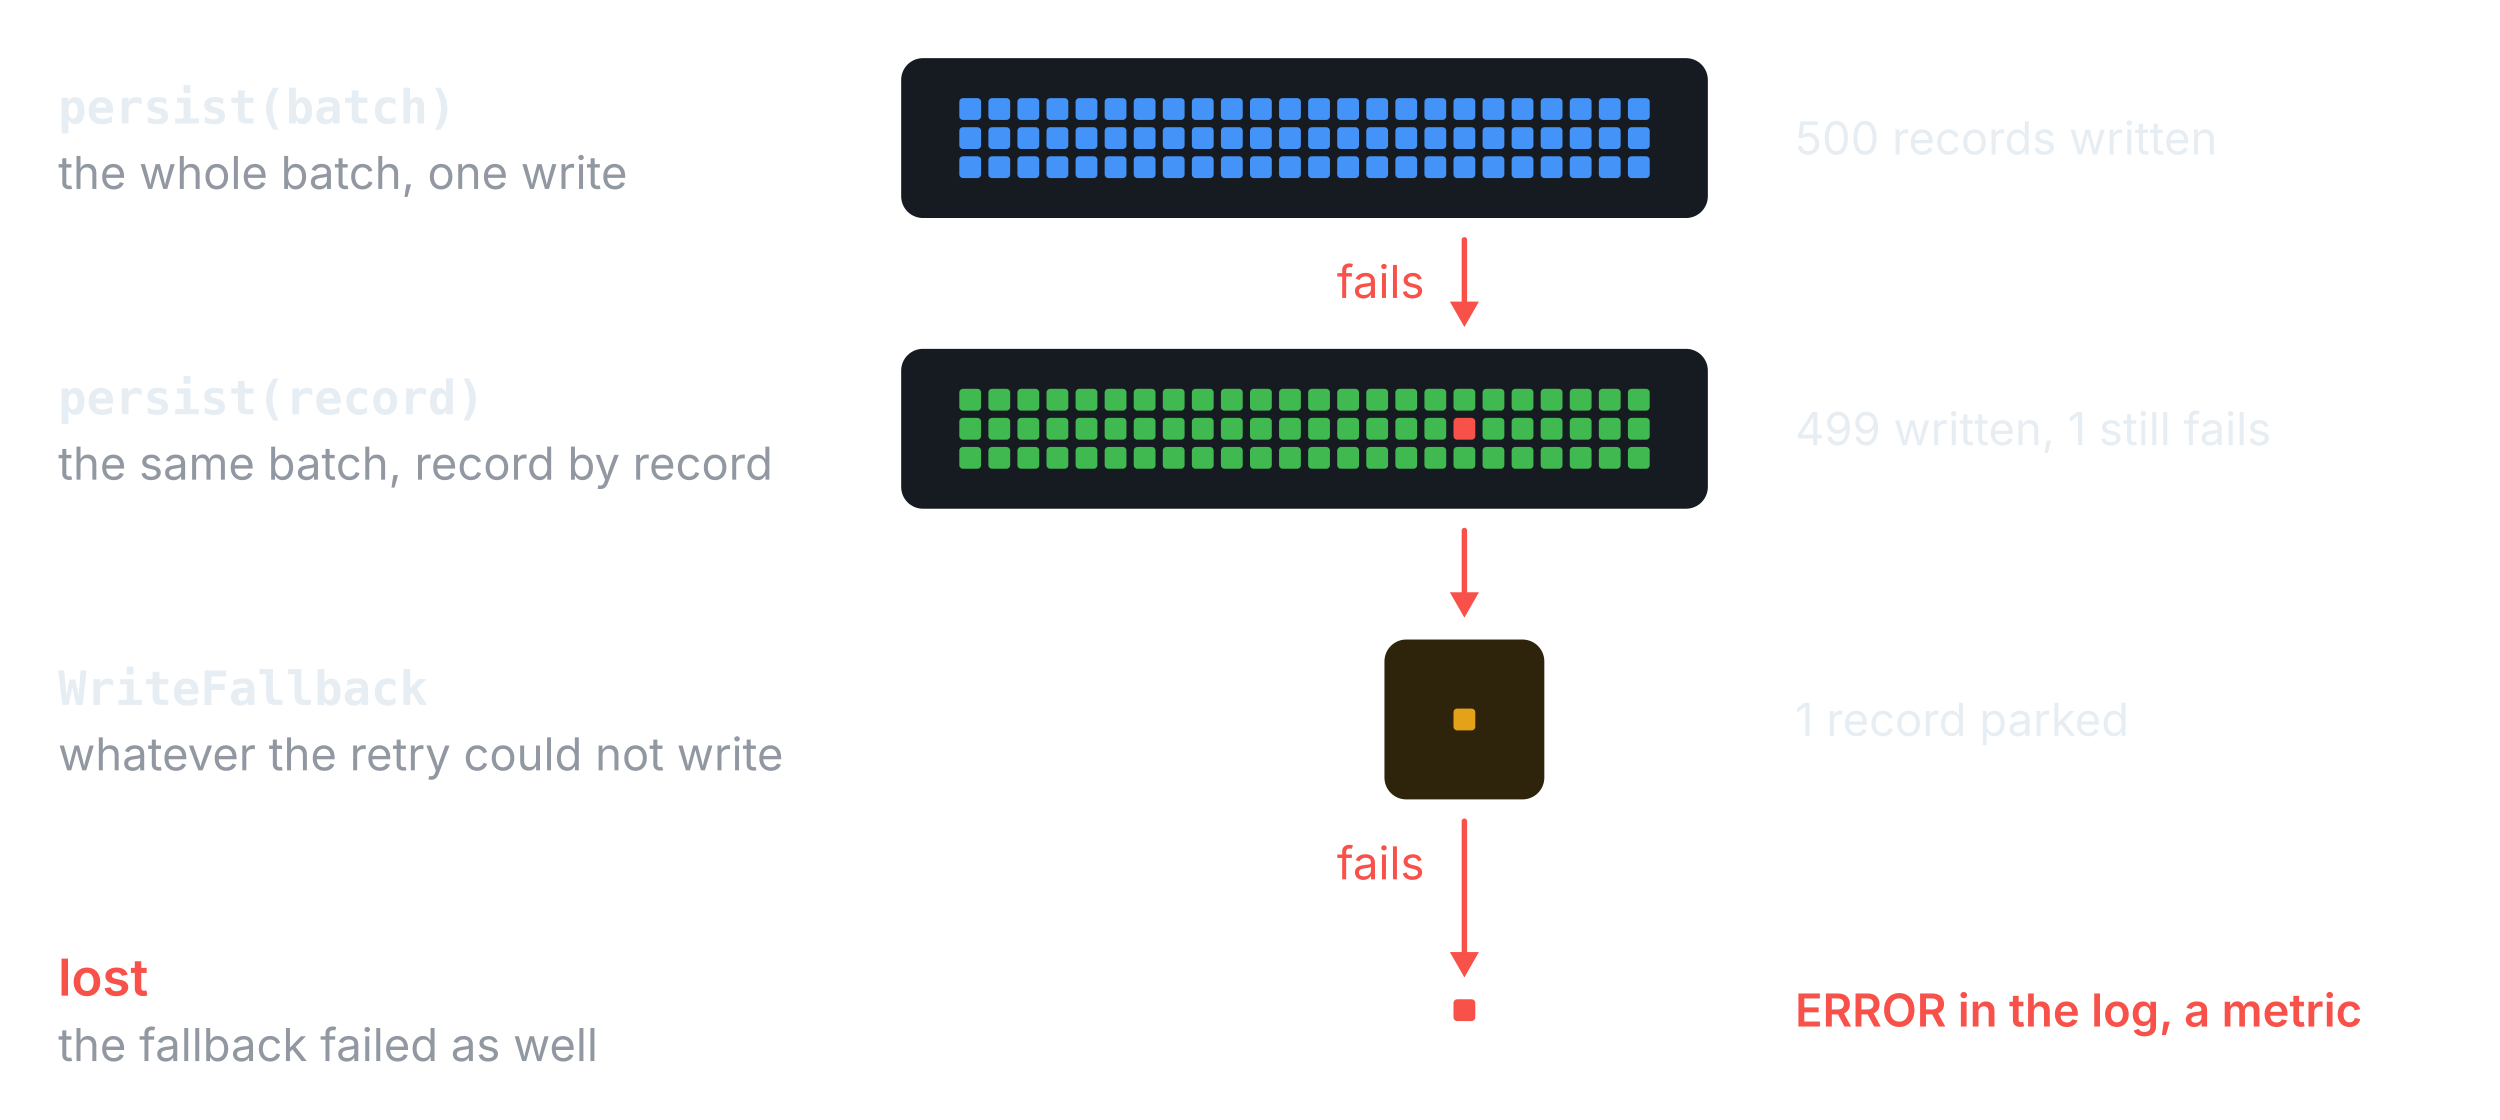
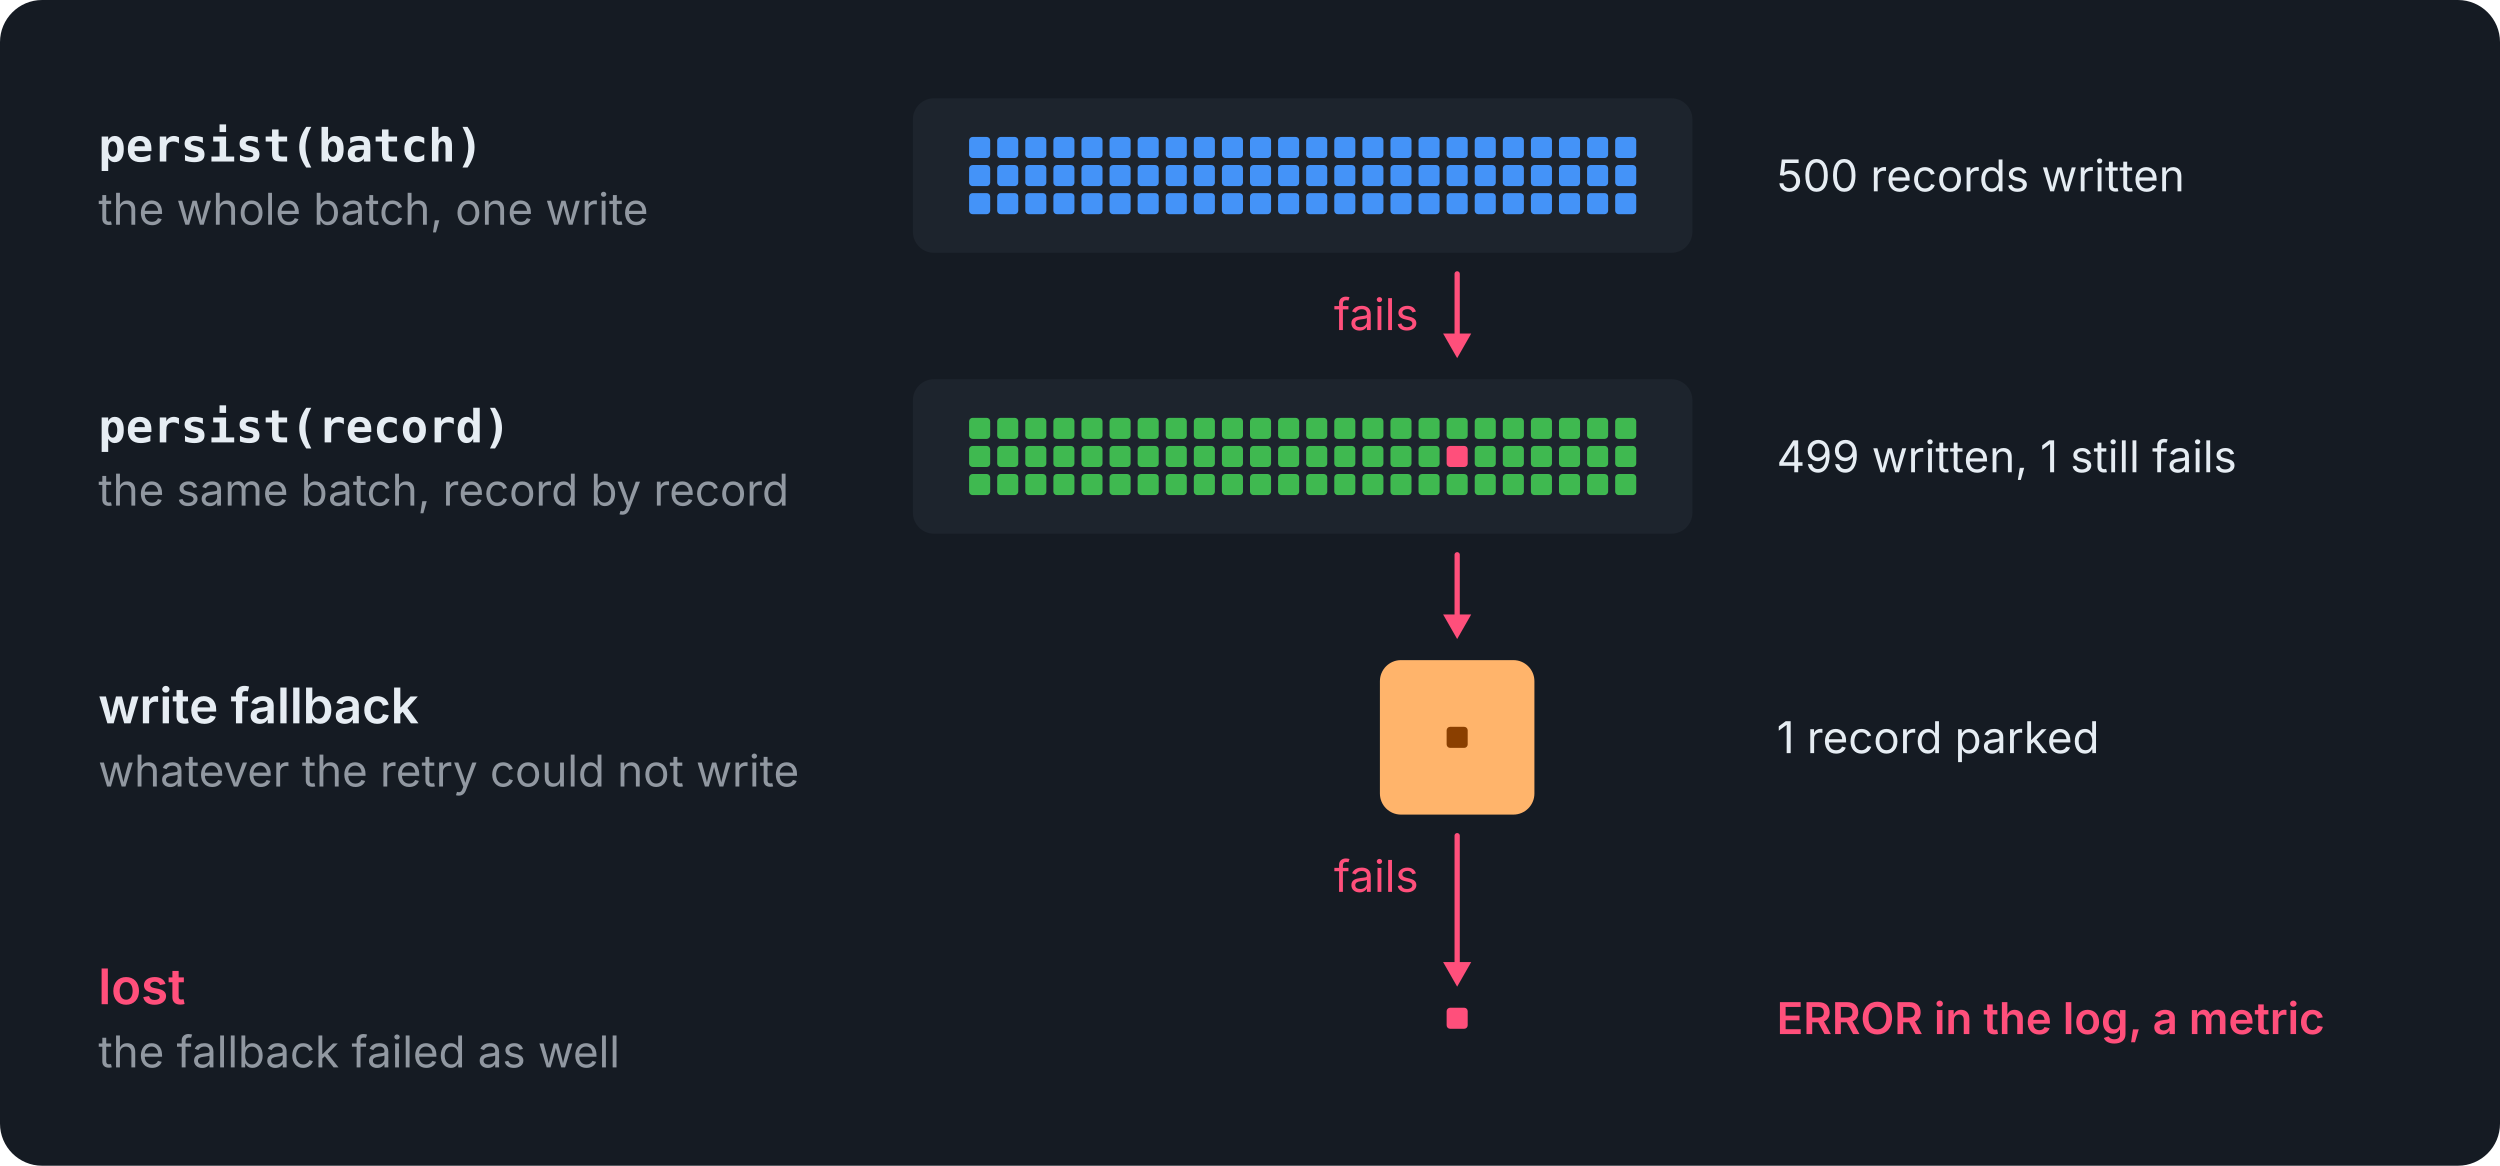
- <svg xmlns="http://www.w3.org/2000/svg" viewBox="0 0 688 308" width="688" height="308" role="img">
-   <text x="16.0" y="34.0" font-family="ui-monospace, SFMono-Regular, 'SF Mono', Menlo, Consolas, monospace" font-size="13" font-weight="600" fill="#E6EDF3" text-anchor="start">persist(batch)</text>
-   <text x="16.0" y="52.0" font-family="-apple-system, BlinkMacSystemFont, 'Segoe UI', Inter, Helvetica, Arial, sans-serif" font-size="12.5" font-weight="400" fill="#9198A1" text-anchor="start">the whole batch, one write</text>
-   <text x="494.0" y="42.5" font-family="-apple-system, BlinkMacSystemFont, 'Segoe UI', Inter, Helvetica, Arial, sans-serif" font-size="12.5" font-weight="400" fill="#E6EDF3" text-anchor="start">500 records written</text>
-   <text x="16.0" y="114.0" font-family="ui-monospace, SFMono-Regular, 'SF Mono', Menlo, Consolas, monospace" font-size="13" font-weight="600" fill="#E6EDF3" text-anchor="start">persist(record)</text>
-   <text x="16.0" y="132.0" font-family="-apple-system, BlinkMacSystemFont, 'Segoe UI', Inter, Helvetica, Arial, sans-serif" font-size="12.5" font-weight="400" fill="#9198A1" text-anchor="start">the same batch, record by record</text>
-   <text x="494.0" y="122.5" font-family="-apple-system, BlinkMacSystemFont, 'Segoe UI', Inter, Helvetica, Arial, sans-serif" font-size="12.5" font-weight="400" fill="#E6EDF3" text-anchor="start">499 written, 1 still fails</text>
-   <text x="16.0" y="194.0" font-family="ui-monospace, SFMono-Regular, 'SF Mono', Menlo, Consolas, monospace" font-size="13" font-weight="600" fill="#E6EDF3" text-anchor="start">WriteFallback</text>
-   <text x="16.0" y="212.0" font-family="-apple-system, BlinkMacSystemFont, 'Segoe UI', Inter, Helvetica, Arial, sans-serif" font-size="12.5" font-weight="400" fill="#9198A1" text-anchor="start">whatever the retry could not write</text>
-   <text x="494.0" y="202.5" font-family="-apple-system, BlinkMacSystemFont, 'Segoe UI', Inter, Helvetica, Arial, sans-serif" font-size="12.5" font-weight="400" fill="#E6EDF3" text-anchor="start">1 record parked</text>
-   <text x="16.0" y="274.0" font-family="-apple-system, BlinkMacSystemFont, 'Segoe UI', Inter, Helvetica, Arial, sans-serif" font-size="14" font-weight="600" fill="#F85149" text-anchor="start">lost</text>
-   <text x="16.0" y="292.0" font-family="-apple-system, BlinkMacSystemFont, 'Segoe UI', Inter, Helvetica, Arial, sans-serif" font-size="12.5" font-weight="400" fill="#9198A1" text-anchor="start">the fallback failed as well</text>
-   <text x="494.0" y="282.5" font-family="-apple-system, BlinkMacSystemFont, 'Segoe UI', Inter, Helvetica, Arial, sans-serif" font-size="12.5" font-weight="600" fill="#F85149" text-anchor="start">ERROR in the log, a metric</text>
-   <rect x="248.0" y="16.0" width="222.0" height="44.0" rx="6" fill="#161B22" />
-   <rect x="264.0" y="27.0" width="6.0" height="6.0" rx="1" fill="#4493F8" />
-   <rect x="264.0" y="35.0" width="6.0" height="6.0" rx="1" fill="#4493F8" />
-   <rect x="264.0" y="43.0" width="6.0" height="6.0" rx="1" fill="#4493F8" />
-   <rect x="272.0" y="27.0" width="6.0" height="6.0" rx="1" fill="#4493F8" />
-   <rect x="272.0" y="35.0" width="6.0" height="6.0" rx="1" fill="#4493F8" />
-   <rect x="272.0" y="43.0" width="6.0" height="6.0" rx="1" fill="#4493F8" />
-   <rect x="280.0" y="27.0" width="6.0" height="6.0" rx="1" fill="#4493F8" />
-   <rect x="280.0" y="35.0" width="6.0" height="6.0" rx="1" fill="#4493F8" />
-   <rect x="280.0" y="43.0" width="6.0" height="6.0" rx="1" fill="#4493F8" />
-   <rect x="288.0" y="27.0" width="6.0" height="6.0" rx="1" fill="#4493F8" />
-   <rect x="288.0" y="35.0" width="6.0" height="6.0" rx="1" fill="#4493F8" />
-   <rect x="288.0" y="43.0" width="6.0" height="6.0" rx="1" fill="#4493F8" />
-   <rect x="296.0" y="27.0" width="6.0" height="6.0" rx="1" fill="#4493F8" />
-   <rect x="296.0" y="35.0" width="6.0" height="6.0" rx="1" fill="#4493F8" />
-   <rect x="296.0" y="43.0" width="6.0" height="6.0" rx="1" fill="#4493F8" />
-   <rect x="304.0" y="27.0" width="6.0" height="6.0" rx="1" fill="#4493F8" />
-   <rect x="304.0" y="35.0" width="6.0" height="6.0" rx="1" fill="#4493F8" />
-   <rect x="304.0" y="43.0" width="6.0" height="6.0" rx="1" fill="#4493F8" />
-   <rect x="312.0" y="27.0" width="6.0" height="6.0" rx="1" fill="#4493F8" />
-   <rect x="312.0" y="35.0" width="6.0" height="6.0" rx="1" fill="#4493F8" />
-   <rect x="312.0" y="43.0" width="6.0" height="6.0" rx="1" fill="#4493F8" />
-   <rect x="320.0" y="27.0" width="6.0" height="6.0" rx="1" fill="#4493F8" />
-   <rect x="320.0" y="35.0" width="6.0" height="6.0" rx="1" fill="#4493F8" />
-   <rect x="320.0" y="43.0" width="6.0" height="6.0" rx="1" fill="#4493F8" />
-   <rect x="328.0" y="27.0" width="6.0" height="6.0" rx="1" fill="#4493F8" />
-   <rect x="328.0" y="35.0" width="6.0" height="6.0" rx="1" fill="#4493F8" />
-   <rect x="328.0" y="43.0" width="6.0" height="6.0" rx="1" fill="#4493F8" />
-   <rect x="336.0" y="27.0" width="6.0" height="6.0" rx="1" fill="#4493F8" />
-   <rect x="336.0" y="35.0" width="6.0" height="6.0" rx="1" fill="#4493F8" />
-   <rect x="336.0" y="43.0" width="6.0" height="6.0" rx="1" fill="#4493F8" />
-   <rect x="344.0" y="27.0" width="6.0" height="6.0" rx="1" fill="#4493F8" />
-   <rect x="344.0" y="35.0" width="6.0" height="6.0" rx="1" fill="#4493F8" />
-   <rect x="344.0" y="43.0" width="6.0" height="6.0" rx="1" fill="#4493F8" />
-   <rect x="352.0" y="27.0" width="6.0" height="6.0" rx="1" fill="#4493F8" />
-   <rect x="352.0" y="35.0" width="6.0" height="6.0" rx="1" fill="#4493F8" />
-   <rect x="352.0" y="43.0" width="6.0" height="6.0" rx="1" fill="#4493F8" />
-   <rect x="360.0" y="27.0" width="6.0" height="6.0" rx="1" fill="#4493F8" />
-   <rect x="360.0" y="35.0" width="6.0" height="6.0" rx="1" fill="#4493F8" />
-   <rect x="360.0" y="43.0" width="6.0" height="6.0" rx="1" fill="#4493F8" />
-   <rect x="368.0" y="27.0" width="6.0" height="6.0" rx="1" fill="#4493F8" />
-   <rect x="368.0" y="35.0" width="6.0" height="6.0" rx="1" fill="#4493F8" />
-   <rect x="368.0" y="43.0" width="6.0" height="6.0" rx="1" fill="#4493F8" />
-   <rect x="376.0" y="27.0" width="6.0" height="6.0" rx="1" fill="#4493F8" />
-   <rect x="376.0" y="35.0" width="6.0" height="6.0" rx="1" fill="#4493F8" />
-   <rect x="376.0" y="43.0" width="6.0" height="6.0" rx="1" fill="#4493F8" />
-   <rect x="384.0" y="27.0" width="6.0" height="6.0" rx="1" fill="#4493F8" />
-   <rect x="384.0" y="35.0" width="6.0" height="6.0" rx="1" fill="#4493F8" />
-   <rect x="384.0" y="43.0" width="6.0" height="6.0" rx="1" fill="#4493F8" />
-   <rect x="392.0" y="27.0" width="6.0" height="6.0" rx="1" fill="#4493F8" />
-   <rect x="392.0" y="35.0" width="6.0" height="6.0" rx="1" fill="#4493F8" />
-   <rect x="392.0" y="43.0" width="6.0" height="6.0" rx="1" fill="#4493F8" />
-   <rect x="400.0" y="27.0" width="6.0" height="6.0" rx="1" fill="#4493F8" />
-   <rect x="400.0" y="35.0" width="6.0" height="6.0" rx="1" fill="#4493F8" />
-   <rect x="400.0" y="43.0" width="6.0" height="6.0" rx="1" fill="#4493F8" />
-   <rect x="408.0" y="27.0" width="6.0" height="6.0" rx="1" fill="#4493F8" />
-   <rect x="408.0" y="35.0" width="6.0" height="6.0" rx="1" fill="#4493F8" />
-   <rect x="408.0" y="43.0" width="6.0" height="6.0" rx="1" fill="#4493F8" />
-   <rect x="416.0" y="27.0" width="6.0" height="6.0" rx="1" fill="#4493F8" />
-   <rect x="416.0" y="35.0" width="6.0" height="6.0" rx="1" fill="#4493F8" />
-   <rect x="416.0" y="43.0" width="6.0" height="6.0" rx="1" fill="#4493F8" />
-   <rect x="424.0" y="27.0" width="6.0" height="6.0" rx="1" fill="#4493F8" />
-   <rect x="424.0" y="35.0" width="6.0" height="6.0" rx="1" fill="#4493F8" />
-   <rect x="424.0" y="43.0" width="6.0" height="6.0" rx="1" fill="#4493F8" />
-   <rect x="432.0" y="27.0" width="6.0" height="6.0" rx="1" fill="#4493F8" />
-   <rect x="432.0" y="35.0" width="6.0" height="6.0" rx="1" fill="#4493F8" />
-   <rect x="432.0" y="43.0" width="6.0" height="6.0" rx="1" fill="#4493F8" />
-   <rect x="440.0" y="27.0" width="6.0" height="6.0" rx="1" fill="#4493F8" />
-   <rect x="440.0" y="35.0" width="6.0" height="6.0" rx="1" fill="#4493F8" />
-   <rect x="440.0" y="43.0" width="6.0" height="6.0" rx="1" fill="#4493F8" />
-   <rect x="448.0" y="27.0" width="6.0" height="6.0" rx="1" fill="#4493F8" />
-   <rect x="448.0" y="35.0" width="6.0" height="6.0" rx="1" fill="#4493F8" />
-   <rect x="448.0" y="43.0" width="6.0" height="6.0" rx="1" fill="#4493F8" />
-   <rect x="248.0" y="96.0" width="222.0" height="44.0" rx="6" fill="#161B22" />
-   <rect x="264.0" y="107.0" width="6.0" height="6.0" rx="1" fill="#3FB950" />
-   <rect x="264.0" y="115.0" width="6.0" height="6.0" rx="1" fill="#3FB950" />
-   <rect x="264.0" y="123.0" width="6.0" height="6.0" rx="1" fill="#3FB950" />
-   <rect x="272.0" y="107.0" width="6.0" height="6.0" rx="1" fill="#3FB950" />
-   <rect x="272.0" y="115.0" width="6.0" height="6.0" rx="1" fill="#3FB950" />
-   <rect x="272.0" y="123.0" width="6.0" height="6.0" rx="1" fill="#3FB950" />
-   <rect x="280.0" y="107.0" width="6.0" height="6.0" rx="1" fill="#3FB950" />
-   <rect x="280.0" y="115.0" width="6.0" height="6.0" rx="1" fill="#3FB950" />
-   <rect x="280.0" y="123.0" width="6.0" height="6.0" rx="1" fill="#3FB950" />
-   <rect x="288.0" y="107.0" width="6.0" height="6.0" rx="1" fill="#3FB950" />
-   <rect x="288.0" y="115.0" width="6.0" height="6.0" rx="1" fill="#3FB950" />
-   <rect x="288.0" y="123.0" width="6.0" height="6.0" rx="1" fill="#3FB950" />
-   <rect x="296.0" y="107.0" width="6.0" height="6.0" rx="1" fill="#3FB950" />
-   <rect x="296.0" y="115.0" width="6.0" height="6.0" rx="1" fill="#3FB950" />
-   <rect x="296.0" y="123.0" width="6.0" height="6.0" rx="1" fill="#3FB950" />
-   <rect x="304.0" y="107.0" width="6.0" height="6.0" rx="1" fill="#3FB950" />
-   <rect x="304.0" y="115.0" width="6.0" height="6.0" rx="1" fill="#3FB950" />
-   <rect x="304.0" y="123.0" width="6.0" height="6.0" rx="1" fill="#3FB950" />
-   <rect x="312.0" y="107.0" width="6.0" height="6.0" rx="1" fill="#3FB950" />
-   <rect x="312.0" y="115.0" width="6.0" height="6.0" rx="1" fill="#3FB950" />
-   <rect x="312.0" y="123.0" width="6.0" height="6.0" rx="1" fill="#3FB950" />
-   <rect x="320.0" y="107.0" width="6.0" height="6.0" rx="1" fill="#3FB950" />
-   <rect x="320.0" y="115.0" width="6.0" height="6.0" rx="1" fill="#3FB950" />
-   <rect x="320.0" y="123.0" width="6.0" height="6.0" rx="1" fill="#3FB950" />
-   <rect x="328.0" y="107.0" width="6.0" height="6.0" rx="1" fill="#3FB950" />
-   <rect x="328.0" y="115.0" width="6.0" height="6.0" rx="1" fill="#3FB950" />
-   <rect x="328.0" y="123.0" width="6.0" height="6.0" rx="1" fill="#3FB950" />
-   <rect x="336.0" y="107.0" width="6.0" height="6.0" rx="1" fill="#3FB950" />
-   <rect x="336.0" y="115.0" width="6.0" height="6.0" rx="1" fill="#3FB950" />
-   <rect x="336.0" y="123.0" width="6.0" height="6.0" rx="1" fill="#3FB950" />
-   <rect x="344.0" y="107.0" width="6.0" height="6.0" rx="1" fill="#3FB950" />
-   <rect x="344.0" y="115.0" width="6.0" height="6.0" rx="1" fill="#3FB950" />
-   <rect x="344.0" y="123.0" width="6.0" height="6.0" rx="1" fill="#3FB950" />
-   <rect x="352.0" y="107.0" width="6.0" height="6.0" rx="1" fill="#3FB950" />
-   <rect x="352.0" y="115.0" width="6.0" height="6.0" rx="1" fill="#3FB950" />
-   <rect x="352.0" y="123.0" width="6.0" height="6.0" rx="1" fill="#3FB950" />
-   <rect x="360.0" y="107.0" width="6.0" height="6.0" rx="1" fill="#3FB950" />
-   <rect x="360.0" y="115.0" width="6.0" height="6.0" rx="1" fill="#3FB950" />
-   <rect x="360.0" y="123.0" width="6.0" height="6.0" rx="1" fill="#3FB950" />
-   <rect x="368.0" y="107.0" width="6.0" height="6.0" rx="1" fill="#3FB950" />
-   <rect x="368.0" y="115.0" width="6.0" height="6.0" rx="1" fill="#3FB950" />
-   <rect x="368.0" y="123.0" width="6.0" height="6.0" rx="1" fill="#3FB950" />
-   <rect x="376.0" y="107.0" width="6.0" height="6.0" rx="1" fill="#3FB950" />
-   <rect x="376.0" y="115.0" width="6.0" height="6.0" rx="1" fill="#3FB950" />
-   <rect x="376.0" y="123.0" width="6.0" height="6.0" rx="1" fill="#3FB950" />
-   <rect x="384.0" y="107.0" width="6.0" height="6.0" rx="1" fill="#3FB950" />
-   <rect x="384.0" y="115.0" width="6.0" height="6.0" rx="1" fill="#3FB950" />
-   <rect x="384.0" y="123.0" width="6.0" height="6.0" rx="1" fill="#3FB950" />
-   <rect x="392.0" y="107.0" width="6.0" height="6.0" rx="1" fill="#3FB950" />
-   <rect x="392.0" y="115.0" width="6.0" height="6.0" rx="1" fill="#3FB950" />
-   <rect x="392.0" y="123.0" width="6.0" height="6.0" rx="1" fill="#3FB950" />
-   <rect x="400.0" y="107.0" width="6.0" height="6.0" rx="1" fill="#3FB950" />
-   <rect x="400.0" y="115.0" width="6.0" height="6.0" rx="1" fill="#F85149" />
-   <rect x="400.0" y="123.0" width="6.0" height="6.0" rx="1" fill="#3FB950" />
-   <rect x="408.0" y="107.0" width="6.0" height="6.0" rx="1" fill="#3FB950" />
-   <rect x="408.0" y="115.0" width="6.0" height="6.0" rx="1" fill="#3FB950" />
-   <rect x="408.0" y="123.0" width="6.0" height="6.0" rx="1" fill="#3FB950" />
-   <rect x="416.0" y="107.0" width="6.0" height="6.0" rx="1" fill="#3FB950" />
-   <rect x="416.0" y="115.0" width="6.0" height="6.0" rx="1" fill="#3FB950" />
-   <rect x="416.0" y="123.0" width="6.0" height="6.0" rx="1" fill="#3FB950" />
-   <rect x="424.0" y="107.0" width="6.0" height="6.0" rx="1" fill="#3FB950" />
-   <rect x="424.0" y="115.0" width="6.0" height="6.0" rx="1" fill="#3FB950" />
-   <rect x="424.0" y="123.0" width="6.0" height="6.0" rx="1" fill="#3FB950" />
-   <rect x="432.0" y="107.0" width="6.0" height="6.0" rx="1" fill="#3FB950" />
-   <rect x="432.0" y="115.0" width="6.0" height="6.0" rx="1" fill="#3FB950" />
-   <rect x="432.0" y="123.0" width="6.0" height="6.0" rx="1" fill="#3FB950" />
-   <rect x="440.0" y="107.0" width="6.0" height="6.0" rx="1" fill="#3FB950" />
-   <rect x="440.0" y="115.0" width="6.0" height="6.0" rx="1" fill="#3FB950" />
-   <rect x="440.0" y="123.0" width="6.0" height="6.0" rx="1" fill="#3FB950" />
-   <rect x="448.0" y="107.0" width="6.0" height="6.0" rx="1" fill="#3FB950" />
-   <rect x="448.0" y="115.0" width="6.0" height="6.0" rx="1" fill="#3FB950" />
-   <rect x="448.0" y="123.0" width="6.0" height="6.0" rx="1" fill="#3FB950" />
-   <rect x="381.0" y="176.0" width="44.0" height="44.0" rx="6" fill="#2E230B" />
-   <rect x="400.0" y="195.0" width="6.0" height="6.0" rx="1" fill="#E3A21A" />
-   <rect x="400.0" y="275.0" width="6.0" height="6.0" rx="1" fill="#F85149" />
-   <path d="M403.0,66 L403.0,84" stroke="#F85149" stroke-width="1.5" fill="none" stroke-linecap="round" stroke-linejoin="round" />
-   <path d="M399.0,83 L403.0,90 L407.0,83 Z" fill="#F85149" />
-   <path d="M403.0,146 L403.0,164" stroke="#F85149" stroke-width="1.5" fill="none" stroke-linecap="round" stroke-linejoin="round" />
-   <path d="M399.0,163 L403.0,170 L407.0,163 Z" fill="#F85149" />
-   <path d="M403.0,226 L403.0,263.0" stroke="#F85149" stroke-width="1.5" fill="none" stroke-linecap="round" stroke-linejoin="round" />
-   <path d="M399.0,262.0 L403.0,269.0 L407.0,262.0 Z" fill="#F85149" />
-   <text x="392.0" y="82.0" font-family="-apple-system, BlinkMacSystemFont, 'Segoe UI', Inter, Helvetica, Arial, sans-serif" font-size="12.5" font-weight="400" fill="#F85149" text-anchor="end">fails</text>
-   <text x="392.0" y="242.0" font-family="-apple-system, BlinkMacSystemFont, 'Segoe UI', Inter, Helvetica, Arial, sans-serif" font-size="12.5" font-weight="400" fill="#F85149" text-anchor="end">fails</text>
+ <svg xmlns="http://www.w3.org/2000/svg" viewBox="0 0 712 332" width="712" height="332" role="img">
+   <rect width="712" height="332" rx="12" fill="#151B23" />
+   <g transform="translate(12,12)">
+     <text x="16.0" y="34.0" font-family="ui-monospace, SFMono-Regular, 'SF Mono', Menlo, Consolas, monospace" font-size="13" font-weight="600" fill="#E6EDF3" text-anchor="start">persist(batch)</text>
+     <text x="16.0" y="52.0" font-family="-apple-system, BlinkMacSystemFont, 'Segoe UI', Inter, Helvetica, Arial, sans-serif" font-size="12.5" font-weight="400" fill="#9198A1" text-anchor="start">the whole batch, one write</text>
+     <text x="494.0" y="42.5" font-family="-apple-system, BlinkMacSystemFont, 'Segoe UI', Inter, Helvetica, Arial, sans-serif" font-size="12.5" font-weight="400" fill="#E6EDF3" text-anchor="start">500 records written</text>
+     <text x="16.0" y="114.0" font-family="ui-monospace, SFMono-Regular, 'SF Mono', Menlo, Consolas, monospace" font-size="13" font-weight="600" fill="#E6EDF3" text-anchor="start">persist(record)</text>
+     <text x="16.0" y="132.0" font-family="-apple-system, BlinkMacSystemFont, 'Segoe UI', Inter, Helvetica, Arial, sans-serif" font-size="12.5" font-weight="400" fill="#9198A1" text-anchor="start">the same batch, record by record</text>
+     <text x="494.0" y="122.5" font-family="-apple-system, BlinkMacSystemFont, 'Segoe UI', Inter, Helvetica, Arial, sans-serif" font-size="12.5" font-weight="400" fill="#E6EDF3" text-anchor="start">499 written, 1 still fails</text>
+     <text x="16.0" y="194.0" font-family="-apple-system, BlinkMacSystemFont, 'Segoe UI', Inter, Helvetica, Arial, sans-serif" font-size="14" font-weight="600" fill="#E6EDF3" text-anchor="start">write fallback</text>
+     <text x="16.0" y="212.0" font-family="-apple-system, BlinkMacSystemFont, 'Segoe UI', Inter, Helvetica, Arial, sans-serif" font-size="12.5" font-weight="400" fill="#9198A1" text-anchor="start">whatever the retry could not write</text>
+     <text x="494.0" y="202.5" font-family="-apple-system, BlinkMacSystemFont, 'Segoe UI', Inter, Helvetica, Arial, sans-serif" font-size="12.5" font-weight="400" fill="#E6EDF3" text-anchor="start">1 record parked</text>
+     <text x="16.0" y="274.0" font-family="-apple-system, BlinkMacSystemFont, 'Segoe UI', Inter, Helvetica, Arial, sans-serif" font-size="14" font-weight="600" fill="#FF4F7B" text-anchor="start">lost</text>
+     <text x="16.0" y="292.0" font-family="-apple-system, BlinkMacSystemFont, 'Segoe UI', Inter, Helvetica, Arial, sans-serif" font-size="12.5" font-weight="400" fill="#9198A1" text-anchor="start">the fallback failed as well</text>
+     <text x="494.0" y="282.5" font-family="-apple-system, BlinkMacSystemFont, 'Segoe UI', Inter, Helvetica, Arial, sans-serif" font-size="12.5" font-weight="600" fill="#FF4F7B" text-anchor="start">ERROR in the log, a metric</text>
+     <rect x="248.0" y="16.0" width="222.0" height="44.0" rx="6" fill="#1D242D" />
+     <rect x="264.0" y="27.0" width="6.0" height="6.0" rx="1" fill="#4493F8" />
+     <rect x="264.0" y="35.0" width="6.0" height="6.0" rx="1" fill="#4493F8" />
+     <rect x="264.0" y="43.0" width="6.0" height="6.0" rx="1" fill="#4493F8" />
+     <rect x="272.0" y="27.0" width="6.0" height="6.0" rx="1" fill="#4493F8" />
+     <rect x="272.0" y="35.0" width="6.0" height="6.0" rx="1" fill="#4493F8" />
+     <rect x="272.0" y="43.0" width="6.0" height="6.0" rx="1" fill="#4493F8" />
+     <rect x="280.0" y="27.0" width="6.0" height="6.0" rx="1" fill="#4493F8" />
+     <rect x="280.0" y="35.0" width="6.0" height="6.0" rx="1" fill="#4493F8" />
+     <rect x="280.0" y="43.0" width="6.0" height="6.0" rx="1" fill="#4493F8" />
+     <rect x="288.0" y="27.0" width="6.0" height="6.0" rx="1" fill="#4493F8" />
+     <rect x="288.0" y="35.0" width="6.0" height="6.0" rx="1" fill="#4493F8" />
+     <rect x="288.0" y="43.0" width="6.0" height="6.0" rx="1" fill="#4493F8" />
+     <rect x="296.0" y="27.0" width="6.0" height="6.0" rx="1" fill="#4493F8" />
+     <rect x="296.0" y="35.0" width="6.0" height="6.0" rx="1" fill="#4493F8" />
+     <rect x="296.0" y="43.0" width="6.0" height="6.0" rx="1" fill="#4493F8" />
+     <rect x="304.0" y="27.0" width="6.0" height="6.0" rx="1" fill="#4493F8" />
+     <rect x="304.0" y="35.0" width="6.0" height="6.0" rx="1" fill="#4493F8" />
+     <rect x="304.0" y="43.0" width="6.0" height="6.0" rx="1" fill="#4493F8" />
+     <rect x="312.0" y="27.0" width="6.0" height="6.0" rx="1" fill="#4493F8" />
+     <rect x="312.0" y="35.0" width="6.0" height="6.0" rx="1" fill="#4493F8" />
+     <rect x="312.0" y="43.0" width="6.0" height="6.0" rx="1" fill="#4493F8" />
+     <rect x="320.0" y="27.0" width="6.0" height="6.0" rx="1" fill="#4493F8" />
+     <rect x="320.0" y="35.0" width="6.0" height="6.0" rx="1" fill="#4493F8" />
+     <rect x="320.0" y="43.0" width="6.0" height="6.0" rx="1" fill="#4493F8" />
+     <rect x="328.0" y="27.0" width="6.0" height="6.0" rx="1" fill="#4493F8" />
+     <rect x="328.0" y="35.0" width="6.0" height="6.0" rx="1" fill="#4493F8" />
+     <rect x="328.0" y="43.0" width="6.0" height="6.0" rx="1" fill="#4493F8" />
+     <rect x="336.0" y="27.0" width="6.0" height="6.0" rx="1" fill="#4493F8" />
+     <rect x="336.0" y="35.0" width="6.0" height="6.0" rx="1" fill="#4493F8" />
+     <rect x="336.0" y="43.0" width="6.0" height="6.0" rx="1" fill="#4493F8" />
+     <rect x="344.0" y="27.0" width="6.0" height="6.0" rx="1" fill="#4493F8" />
+     <rect x="344.0" y="35.0" width="6.0" height="6.0" rx="1" fill="#4493F8" />
+     <rect x="344.0" y="43.0" width="6.0" height="6.0" rx="1" fill="#4493F8" />
+     <rect x="352.0" y="27.0" width="6.0" height="6.0" rx="1" fill="#4493F8" />
+     <rect x="352.0" y="35.0" width="6.0" height="6.0" rx="1" fill="#4493F8" />
+     <rect x="352.0" y="43.0" width="6.0" height="6.0" rx="1" fill="#4493F8" />
+     <rect x="360.0" y="27.0" width="6.0" height="6.0" rx="1" fill="#4493F8" />
+     <rect x="360.0" y="35.0" width="6.0" height="6.0" rx="1" fill="#4493F8" />
+     <rect x="360.0" y="43.0" width="6.0" height="6.0" rx="1" fill="#4493F8" />
+     <rect x="368.0" y="27.0" width="6.0" height="6.0" rx="1" fill="#4493F8" />
+     <rect x="368.0" y="35.0" width="6.0" height="6.0" rx="1" fill="#4493F8" />
+     <rect x="368.0" y="43.0" width="6.0" height="6.0" rx="1" fill="#4493F8" />
+     <rect x="376.0" y="27.0" width="6.0" height="6.0" rx="1" fill="#4493F8" />
+     <rect x="376.0" y="35.0" width="6.0" height="6.0" rx="1" fill="#4493F8" />
+     <rect x="376.0" y="43.0" width="6.0" height="6.0" rx="1" fill="#4493F8" />
+     <rect x="384.0" y="27.0" width="6.0" height="6.0" rx="1" fill="#4493F8" />
+     <rect x="384.0" y="35.0" width="6.0" height="6.0" rx="1" fill="#4493F8" />
+     <rect x="384.0" y="43.0" width="6.0" height="6.0" rx="1" fill="#4493F8" />
+     <rect x="392.0" y="27.0" width="6.0" height="6.0" rx="1" fill="#4493F8" />
+     <rect x="392.0" y="35.0" width="6.0" height="6.0" rx="1" fill="#4493F8" />
+     <rect x="392.0" y="43.0" width="6.0" height="6.0" rx="1" fill="#4493F8" />
+     <rect x="400.0" y="27.0" width="6.0" height="6.0" rx="1" fill="#4493F8" />
+     <rect x="400.0" y="35.0" width="6.0" height="6.0" rx="1" fill="#4493F8" />
+     <rect x="400.0" y="43.0" width="6.0" height="6.0" rx="1" fill="#4493F8" />
+     <rect x="408.0" y="27.0" width="6.0" height="6.0" rx="1" fill="#4493F8" />
+     <rect x="408.0" y="35.0" width="6.0" height="6.0" rx="1" fill="#4493F8" />
+     <rect x="408.0" y="43.0" width="6.0" height="6.0" rx="1" fill="#4493F8" />
+     <rect x="416.0" y="27.0" width="6.0" height="6.0" rx="1" fill="#4493F8" />
+     <rect x="416.0" y="35.0" width="6.0" height="6.0" rx="1" fill="#4493F8" />
+     <rect x="416.0" y="43.0" width="6.0" height="6.0" rx="1" fill="#4493F8" />
+     <rect x="424.0" y="27.0" width="6.0" height="6.0" rx="1" fill="#4493F8" />
+     <rect x="424.0" y="35.0" width="6.0" height="6.0" rx="1" fill="#4493F8" />
+     <rect x="424.0" y="43.0" width="6.0" height="6.0" rx="1" fill="#4493F8" />
+     <rect x="432.0" y="27.0" width="6.0" height="6.0" rx="1" fill="#4493F8" />
+     <rect x="432.0" y="35.0" width="6.0" height="6.0" rx="1" fill="#4493F8" />
+     <rect x="432.0" y="43.0" width="6.0" height="6.0" rx="1" fill="#4493F8" />
+     <rect x="440.0" y="27.0" width="6.0" height="6.0" rx="1" fill="#4493F8" />
+     <rect x="440.0" y="35.0" width="6.0" height="6.0" rx="1" fill="#4493F8" />
+     <rect x="440.0" y="43.0" width="6.0" height="6.0" rx="1" fill="#4493F8" />
+     <rect x="448.0" y="27.0" width="6.0" height="6.0" rx="1" fill="#4493F8" />
+     <rect x="448.0" y="35.0" width="6.0" height="6.0" rx="1" fill="#4493F8" />
+     <rect x="448.0" y="43.0" width="6.0" height="6.0" rx="1" fill="#4493F8" />
+     <rect x="248.0" y="96.0" width="222.0" height="44.0" rx="6" fill="#1D242D" />
+     <rect x="264.0" y="107.0" width="6.0" height="6.0" rx="1" fill="#3FB950" />
+     <rect x="264.0" y="115.0" width="6.0" height="6.0" rx="1" fill="#3FB950" />
+     <rect x="264.0" y="123.0" width="6.0" height="6.0" rx="1" fill="#3FB950" />
+     <rect x="272.0" y="107.0" width="6.0" height="6.0" rx="1" fill="#3FB950" />
+     <rect x="272.0" y="115.0" width="6.0" height="6.0" rx="1" fill="#3FB950" />
+     <rect x="272.0" y="123.0" width="6.0" height="6.0" rx="1" fill="#3FB950" />
+     <rect x="280.0" y="107.0" width="6.0" height="6.0" rx="1" fill="#3FB950" />
+     <rect x="280.0" y="115.0" width="6.0" height="6.0" rx="1" fill="#3FB950" />
+     <rect x="280.0" y="123.0" width="6.0" height="6.0" rx="1" fill="#3FB950" />
+     <rect x="288.0" y="107.0" width="6.0" height="6.0" rx="1" fill="#3FB950" />
+     <rect x="288.0" y="115.0" width="6.0" height="6.0" rx="1" fill="#3FB950" />
+     <rect x="288.0" y="123.0" width="6.0" height="6.0" rx="1" fill="#3FB950" />
+     <rect x="296.0" y="107.0" width="6.0" height="6.0" rx="1" fill="#3FB950" />
+     <rect x="296.0" y="115.0" width="6.0" height="6.0" rx="1" fill="#3FB950" />
+     <rect x="296.0" y="123.0" width="6.0" height="6.0" rx="1" fill="#3FB950" />
+     <rect x="304.0" y="107.0" width="6.0" height="6.0" rx="1" fill="#3FB950" />
+     <rect x="304.0" y="115.0" width="6.0" height="6.0" rx="1" fill="#3FB950" />
+     <rect x="304.0" y="123.0" width="6.0" height="6.0" rx="1" fill="#3FB950" />
+     <rect x="312.0" y="107.0" width="6.0" height="6.0" rx="1" fill="#3FB950" />
+     <rect x="312.0" y="115.0" width="6.0" height="6.0" rx="1" fill="#3FB950" />
+     <rect x="312.0" y="123.0" width="6.0" height="6.0" rx="1" fill="#3FB950" />
+     <rect x="320.0" y="107.0" width="6.0" height="6.0" rx="1" fill="#3FB950" />
+     <rect x="320.0" y="115.0" width="6.0" height="6.0" rx="1" fill="#3FB950" />
+     <rect x="320.0" y="123.0" width="6.0" height="6.0" rx="1" fill="#3FB950" />
+     <rect x="328.0" y="107.0" width="6.0" height="6.0" rx="1" fill="#3FB950" />
+     <rect x="328.0" y="115.0" width="6.0" height="6.0" rx="1" fill="#3FB950" />
+     <rect x="328.0" y="123.0" width="6.0" height="6.0" rx="1" fill="#3FB950" />
+     <rect x="336.0" y="107.0" width="6.0" height="6.0" rx="1" fill="#3FB950" />
+     <rect x="336.0" y="115.0" width="6.0" height="6.0" rx="1" fill="#3FB950" />
+     <rect x="336.0" y="123.0" width="6.0" height="6.0" rx="1" fill="#3FB950" />
+     <rect x="344.0" y="107.0" width="6.0" height="6.0" rx="1" fill="#3FB950" />
+     <rect x="344.0" y="115.0" width="6.0" height="6.0" rx="1" fill="#3FB950" />
+     <rect x="344.0" y="123.0" width="6.0" height="6.0" rx="1" fill="#3FB950" />
+     <rect x="352.0" y="107.0" width="6.0" height="6.0" rx="1" fill="#3FB950" />
+     <rect x="352.0" y="115.0" width="6.0" height="6.0" rx="1" fill="#3FB950" />
+     <rect x="352.0" y="123.0" width="6.0" height="6.0" rx="1" fill="#3FB950" />
+     <rect x="360.0" y="107.0" width="6.0" height="6.0" rx="1" fill="#3FB950" />
+     <rect x="360.0" y="115.0" width="6.0" height="6.0" rx="1" fill="#3FB950" />
+     <rect x="360.0" y="123.0" width="6.0" height="6.0" rx="1" fill="#3FB950" />
+     <rect x="368.0" y="107.0" width="6.0" height="6.0" rx="1" fill="#3FB950" />
+     <rect x="368.0" y="115.0" width="6.0" height="6.0" rx="1" fill="#3FB950" />
+     <rect x="368.0" y="123.0" width="6.0" height="6.0" rx="1" fill="#3FB950" />
+     <rect x="376.0" y="107.0" width="6.0" height="6.0" rx="1" fill="#3FB950" />
+     <rect x="376.0" y="115.0" width="6.0" height="6.0" rx="1" fill="#3FB950" />
+     <rect x="376.0" y="123.0" width="6.0" height="6.0" rx="1" fill="#3FB950" />
+     <rect x="384.0" y="107.0" width="6.0" height="6.0" rx="1" fill="#3FB950" />
+     <rect x="384.0" y="115.0" width="6.0" height="6.0" rx="1" fill="#3FB950" />
+     <rect x="384.0" y="123.0" width="6.0" height="6.0" rx="1" fill="#3FB950" />
+     <rect x="392.0" y="107.0" width="6.0" height="6.0" rx="1" fill="#3FB950" />
+     <rect x="392.0" y="115.0" width="6.0" height="6.0" rx="1" fill="#3FB950" />
+     <rect x="392.0" y="123.0" width="6.0" height="6.0" rx="1" fill="#3FB950" />
+     <rect x="400.0" y="107.0" width="6.0" height="6.0" rx="1" fill="#3FB950" />
+     <rect x="400.0" y="115.0" width="6.0" height="6.0" rx="1" fill="#FF4F7B" />
+     <rect x="400.0" y="123.0" width="6.0" height="6.0" rx="1" fill="#3FB950" />
+     <rect x="408.0" y="107.0" width="6.0" height="6.0" rx="1" fill="#3FB950" />
+     <rect x="408.0" y="115.0" width="6.0" height="6.0" rx="1" fill="#3FB950" />
+     <rect x="408.0" y="123.0" width="6.0" height="6.0" rx="1" fill="#3FB950" />
+     <rect x="416.0" y="107.0" width="6.0" height="6.0" rx="1" fill="#3FB950" />
+     <rect x="416.0" y="115.0" width="6.0" height="6.0" rx="1" fill="#3FB950" />
+     <rect x="416.0" y="123.0" width="6.0" height="6.0" rx="1" fill="#3FB950" />
+     <rect x="424.0" y="107.0" width="6.0" height="6.0" rx="1" fill="#3FB950" />
+     <rect x="424.0" y="115.0" width="6.0" height="6.0" rx="1" fill="#3FB950" />
+     <rect x="424.0" y="123.0" width="6.0" height="6.0" rx="1" fill="#3FB950" />
+     <rect x="432.0" y="107.0" width="6.0" height="6.0" rx="1" fill="#3FB950" />
+     <rect x="432.0" y="115.0" width="6.0" height="6.0" rx="1" fill="#3FB950" />
+     <rect x="432.0" y="123.0" width="6.0" height="6.0" rx="1" fill="#3FB950" />
+     <rect x="440.0" y="107.0" width="6.0" height="6.0" rx="1" fill="#3FB950" />
+     <rect x="440.0" y="115.0" width="6.0" height="6.0" rx="1" fill="#3FB950" />
+     <rect x="440.0" y="123.0" width="6.0" height="6.0" rx="1" fill="#3FB950" />
+     <rect x="448.0" y="107.0" width="6.0" height="6.0" rx="1" fill="#3FB950" />
+     <rect x="448.0" y="115.0" width="6.0" height="6.0" rx="1" fill="#3FB950" />
+     <rect x="448.0" y="123.0" width="6.0" height="6.0" rx="1" fill="#3FB950" />
+     <rect x="381.0" y="176.0" width="44.0" height="44.0" rx="6" fill="#FFB46B" />
+     <rect x="400.0" y="195.0" width="6.0" height="6.0" rx="1" fill="#8A3F00" />
+     <rect x="400.0" y="275.0" width="6.0" height="6.0" rx="1" fill="#FF4F7B" />
+     <path d="M403.0,66 L403.0,84" stroke="#FF4F7B" stroke-width="1.5" fill="none" stroke-linecap="round" stroke-linejoin="round" />
+     <path d="M399.0,83 L403.0,90 L407.0,83 Z" fill="#FF4F7B" />
+     <path d="M403.0,146 L403.0,164" stroke="#FF4F7B" stroke-width="1.5" fill="none" stroke-linecap="round" stroke-linejoin="round" />
+     <path d="M399.0,163 L403.0,170 L407.0,163 Z" fill="#FF4F7B" />
+     <path d="M403.0,226 L403.0,263.0" stroke="#FF4F7B" stroke-width="1.5" fill="none" stroke-linecap="round" stroke-linejoin="round" />
+     <path d="M399.0,262.0 L403.0,269.0 L407.0,262.0 Z" fill="#FF4F7B" />
+     <text x="392.0" y="82.0" font-family="-apple-system, BlinkMacSystemFont, 'Segoe UI', Inter, Helvetica, Arial, sans-serif" font-size="12.5" font-weight="400" fill="#FF4F7B" text-anchor="end">fails</text>
+     <text x="392.0" y="242.0" font-family="-apple-system, BlinkMacSystemFont, 'Segoe UI', Inter, Helvetica, Arial, sans-serif" font-size="12.5" font-weight="400" fill="#FF4F7B" text-anchor="end">fails</text>
+   </g>
</svg>
